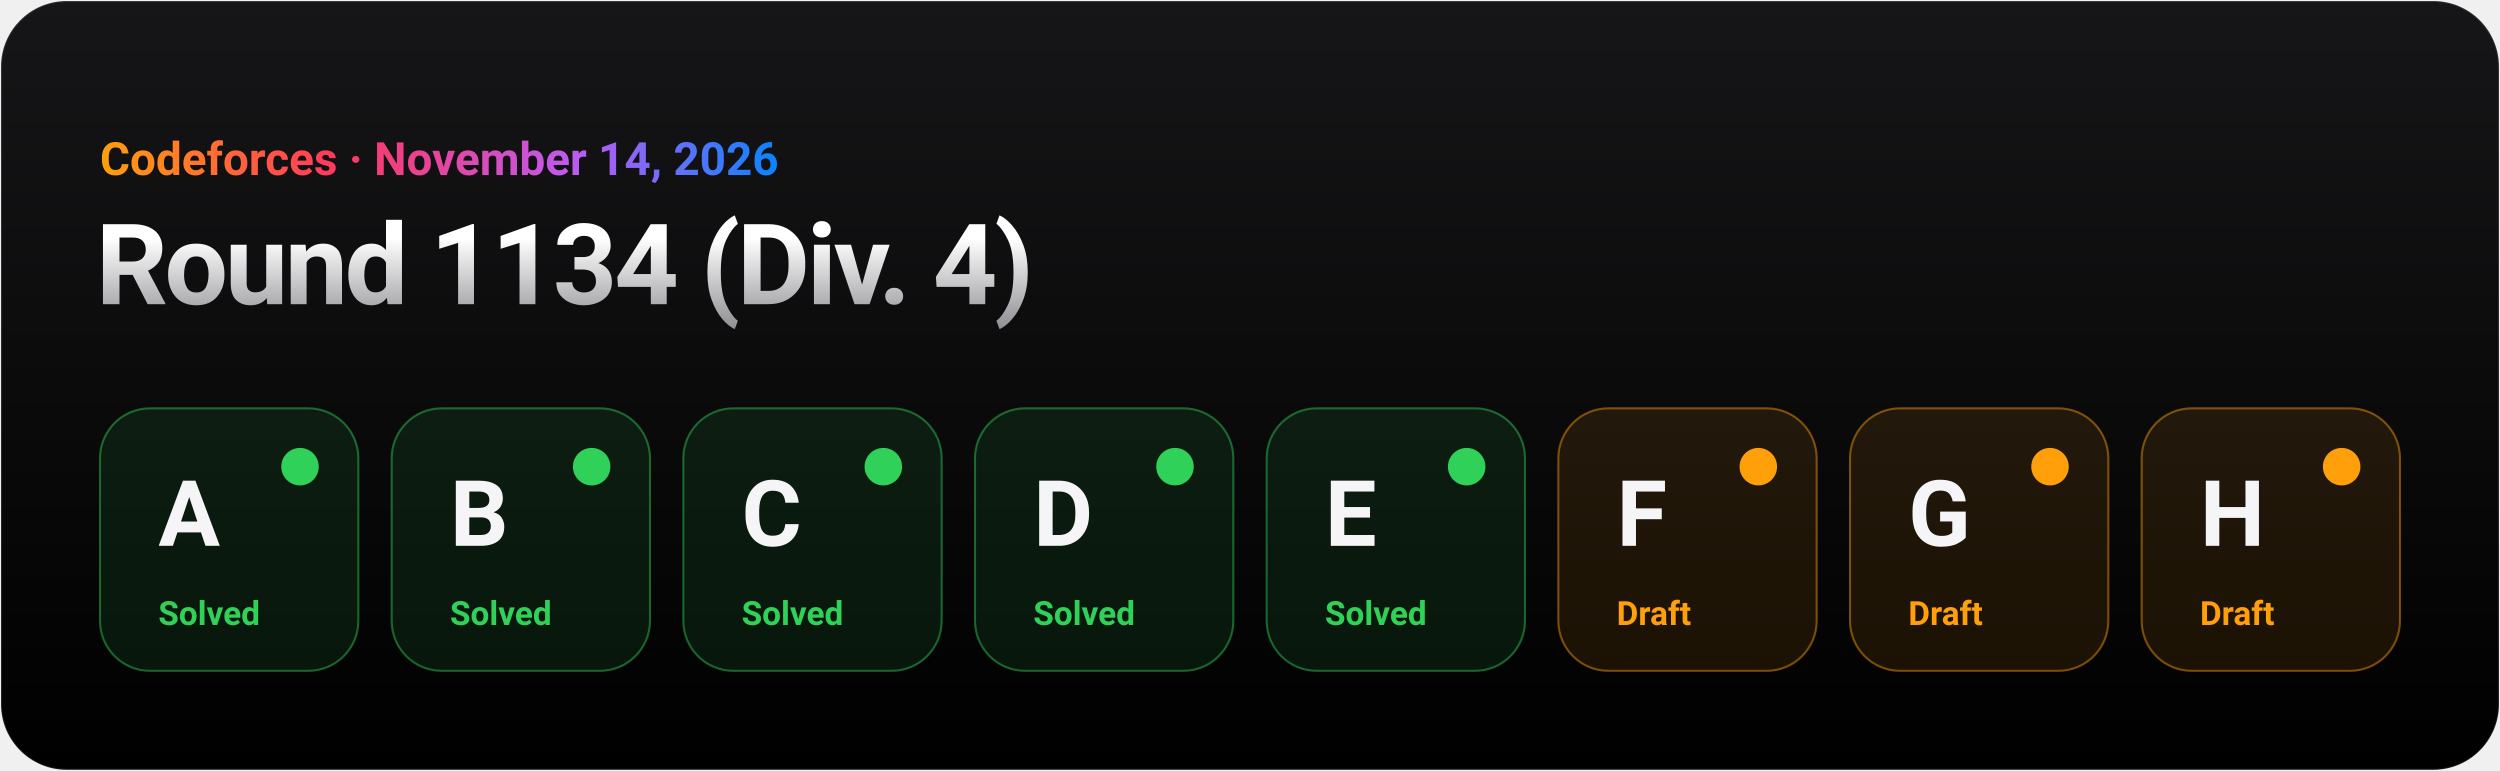
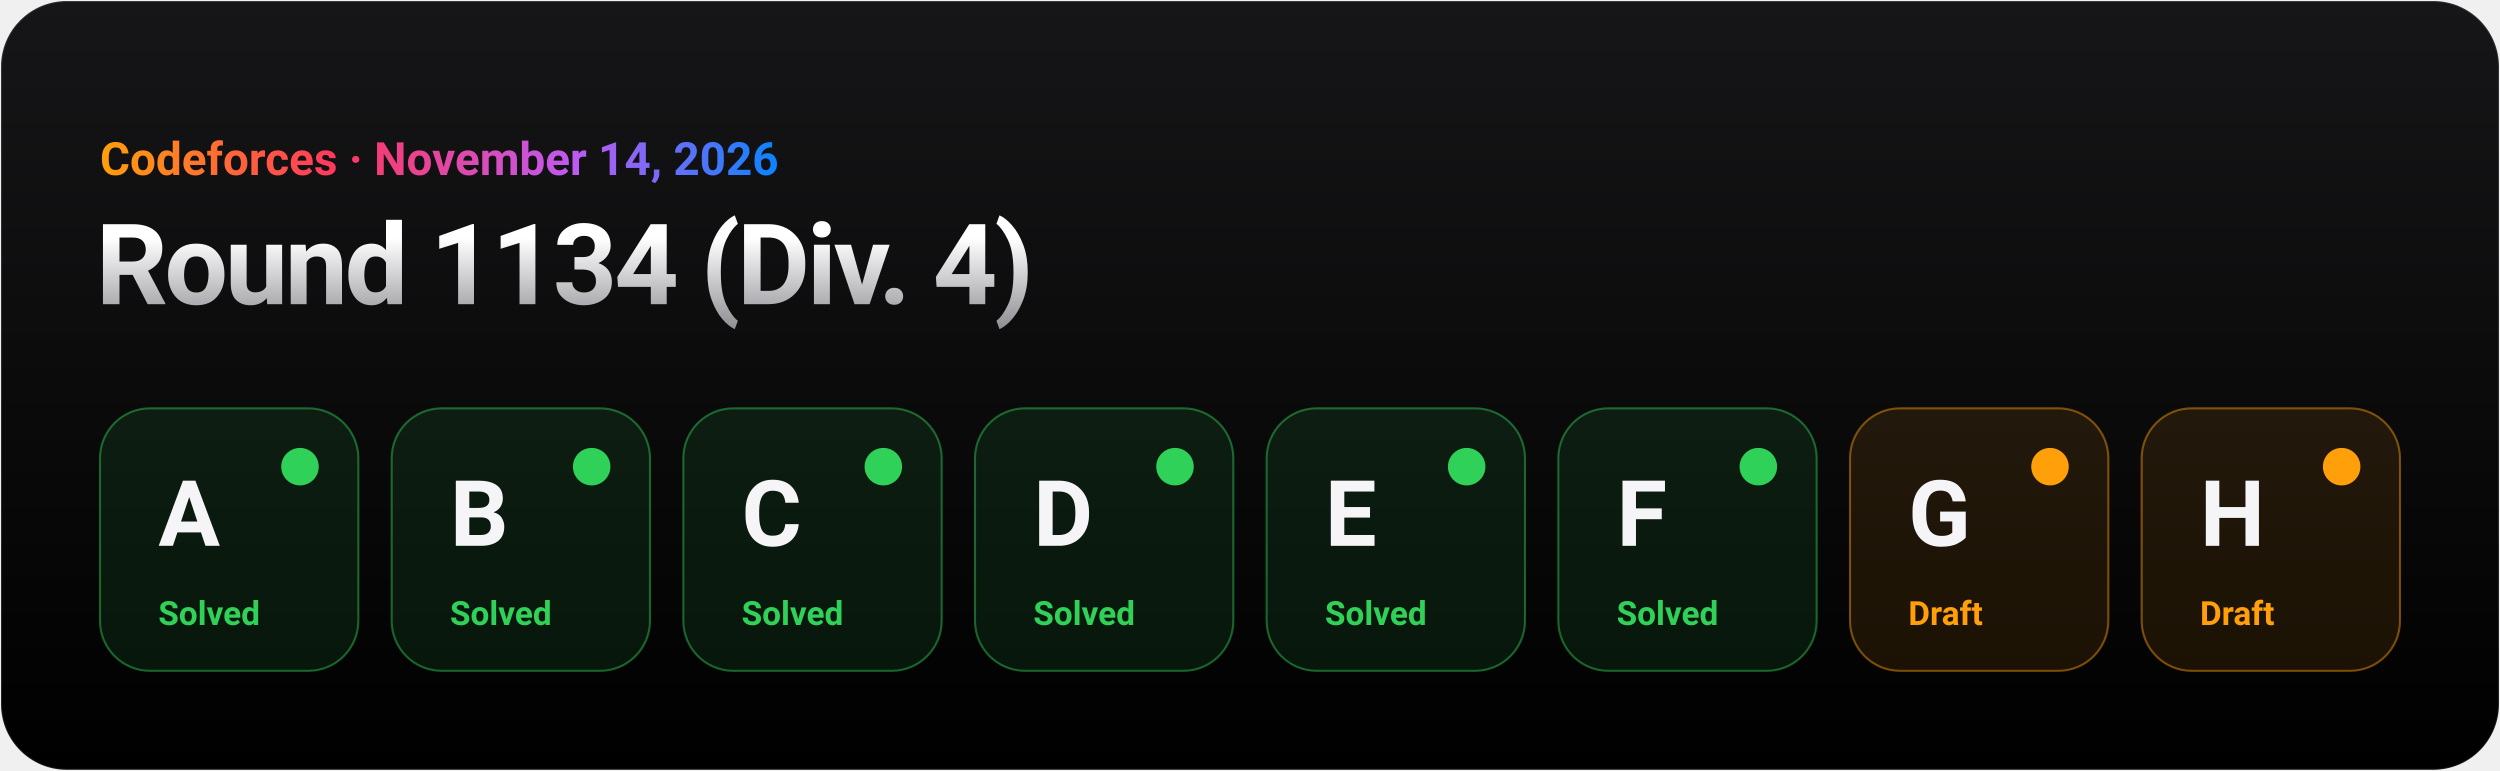
- <svg xmlns="http://www.w3.org/2000/svg" width="1200" height="370" viewBox="0 0 1200 370" role="img" aria-label="Codeforces Round 1134 (Div. 4), November 14, 2026: A — solved; B — solved; C — solved; D — solved; E — solved; F — draft; G — draft; H — draft">
+ <svg xmlns="http://www.w3.org/2000/svg" width="1200" height="370" viewBox="0 0 1200 370" role="img" aria-label="Codeforces Round 1134 (Div. 4), November 14, 2026: A — solved; B — solved; C — solved; D — solved; E — solved; F — solved; G — draft; H — draft">
  <defs>
    <linearGradient id="tile" x1="0" y1="0" x2="0" y2="1">
      <stop offset="0" stop-color="#161618" />
      <stop offset="1" stop-color="#000000" />
    </linearGradient>
    <linearGradient id="titanium" x1="0" y1="0" x2="0" y2="1">
      <stop offset="0.2" stop-color="#ffffff" />
      <stop offset="1" stop-color="#8e8e93" />
    </linearGradient>
    <linearGradient id="ai" x1="0" y1="0" x2="1" y2="0">
      <stop offset="0" stop-color="#ff9f0a" />
      <stop offset="0.35" stop-color="#ff375f" />
      <stop offset="0.7" stop-color="#bf5af2" />
      <stop offset="1" stop-color="#0a84ff" />
    </linearGradient>
  </defs>
  <g font-family="-apple-system, BlinkMacSystemFont, 'SF Pro Display', 'Segoe UI', Roboto, Helvetica, Arial, sans-serif">
    <rect x="0.5" y="0.5" width="1199" height="369" rx="31.5" fill="url(#tile)" stroke="#ffffff" stroke-opacity="0.1" />
    <g font-weight="600">
      <text x="48" y="84" font-size="22" fill="url(#ai)">Codeforces · November 14, 2026</text>
      <text x="46" y="146" font-size="54" font-weight="700" letter-spacing="-1.5" fill="url(#titanium)">Round 1134 (Div. 4)</text>
      <g>
        <animate attributeName="opacity" values="0;0;1" keyTimes="0;0.00;1" dur="0.5s" fill="freeze" />
        <rect x="48.0" y="196" width="124.0" height="126" rx="24" fill="#30d158" fill-opacity="0.1" stroke="#30d158" stroke-opacity="0.45" />
        <text x="76.0" y="262" font-size="44" font-weight="700" fill="#f5f5f7">A</text>
        <circle cx="144.0" cy="224" r="9" fill="#30d158" />
        <text x="76.0" y="300" font-size="16" fill="#30d158">Solved</text>
      </g>
      <g>
        <animate attributeName="opacity" values="0;0;1" keyTimes="0;0.17;1" dur="0.6s" fill="freeze" />
        <rect x="188.0" y="196" width="124.0" height="126" rx="24" fill="#30d158" fill-opacity="0.1" stroke="#30d158" stroke-opacity="0.45" />
        <text x="216.0" y="262" font-size="44" font-weight="700" fill="#f5f5f7">B</text>
        <circle cx="284.0" cy="224" r="9" fill="#30d158" />
        <text x="216.0" y="300" font-size="16" fill="#30d158">Solved</text>
      </g>
      <g>
        <animate attributeName="opacity" values="0;0;1" keyTimes="0;0.29;1" dur="0.7s" fill="freeze" />
        <rect x="328.0" y="196" width="124.0" height="126" rx="24" fill="#30d158" fill-opacity="0.1" stroke="#30d158" stroke-opacity="0.45" />
        <text x="356.0" y="262" font-size="44" font-weight="700" fill="#f5f5f7">C</text>
        <circle cx="424.0" cy="224" r="9" fill="#30d158" />
        <text x="356.0" y="300" font-size="16" fill="#30d158">Solved</text>
      </g>
      <g>
        <animate attributeName="opacity" values="0;0;1" keyTimes="0;0.38;1" dur="0.8s" fill="freeze" />
        <rect x="468.0" y="196" width="124.0" height="126" rx="24" fill="#30d158" fill-opacity="0.1" stroke="#30d158" stroke-opacity="0.45" />
        <text x="496.0" y="262" font-size="44" font-weight="700" fill="#f5f5f7">D</text>
        <circle cx="564.0" cy="224" r="9" fill="#30d158" />
        <text x="496.0" y="300" font-size="16" fill="#30d158">Solved</text>
      </g>
      <g>
        <animate attributeName="opacity" values="0;0;1" keyTimes="0;0.44;1" dur="0.9s" fill="freeze" />
        <rect x="608.0" y="196" width="124.0" height="126" rx="24" fill="#30d158" fill-opacity="0.1" stroke="#30d158" stroke-opacity="0.45" />
        <text x="636.0" y="262" font-size="44" font-weight="700" fill="#f5f5f7">E</text>
        <circle cx="704.0" cy="224" r="9" fill="#30d158" />
        <text x="636.0" y="300" font-size="16" fill="#30d158">Solved</text>
      </g>
      <g>
        <animate attributeName="opacity" values="0;0;1" keyTimes="0;0.50;1" dur="1.0s" fill="freeze" />
-         <rect x="748.0" y="196" width="124.0" height="126" rx="24" fill="#ff9f0a" fill-opacity="0.1" stroke="#ff9f0a" stroke-opacity="0.45" />
+         <rect x="748.0" y="196" width="124.0" height="126" rx="24" fill="#30d158" fill-opacity="0.1" stroke="#30d158" stroke-opacity="0.45" />
        <text x="776.0" y="262" font-size="44" font-weight="700" fill="#f5f5f7">F</text>
-         <circle cx="844.0" cy="224" r="9" fill="#ff9f0a" />
-         <text x="776.0" y="300" font-size="16" fill="#ff9f0a">Draft</text>
+         <circle cx="844.0" cy="224" r="9" fill="#30d158" />
+         <text x="776.0" y="300" font-size="16" fill="#30d158">Solved</text>
      </g>
      <g>
        <animate attributeName="opacity" values="0;0;1" keyTimes="0;0.55;1" dur="1.1s" fill="freeze" />
        <rect x="888.0" y="196" width="124.0" height="126" rx="24" fill="#ff9f0a" fill-opacity="0.1" stroke="#ff9f0a" stroke-opacity="0.45" />
        <text x="916.0" y="262" font-size="44" font-weight="700" fill="#f5f5f7">G</text>
        <circle cx="984.0" cy="224" r="9" fill="#ff9f0a" />
        <text x="916.0" y="300" font-size="16" fill="#ff9f0a">Draft</text>
      </g>
      <g>
        <animate attributeName="opacity" values="0;0;1" keyTimes="0;0.58;1" dur="1.2s" fill="freeze" />
        <rect x="1028.0" y="196" width="124.0" height="126" rx="24" fill="#ff9f0a" fill-opacity="0.1" stroke="#ff9f0a" stroke-opacity="0.45" />
        <text x="1056.0" y="262" font-size="44" font-weight="700" fill="#f5f5f7">H</text>
        <circle cx="1124.0" cy="224" r="9" fill="#ff9f0a" />
        <text x="1056.0" y="300" font-size="16" fill="#ff9f0a">Draft</text>
      </g>
    </g>
  </g>
</svg>
